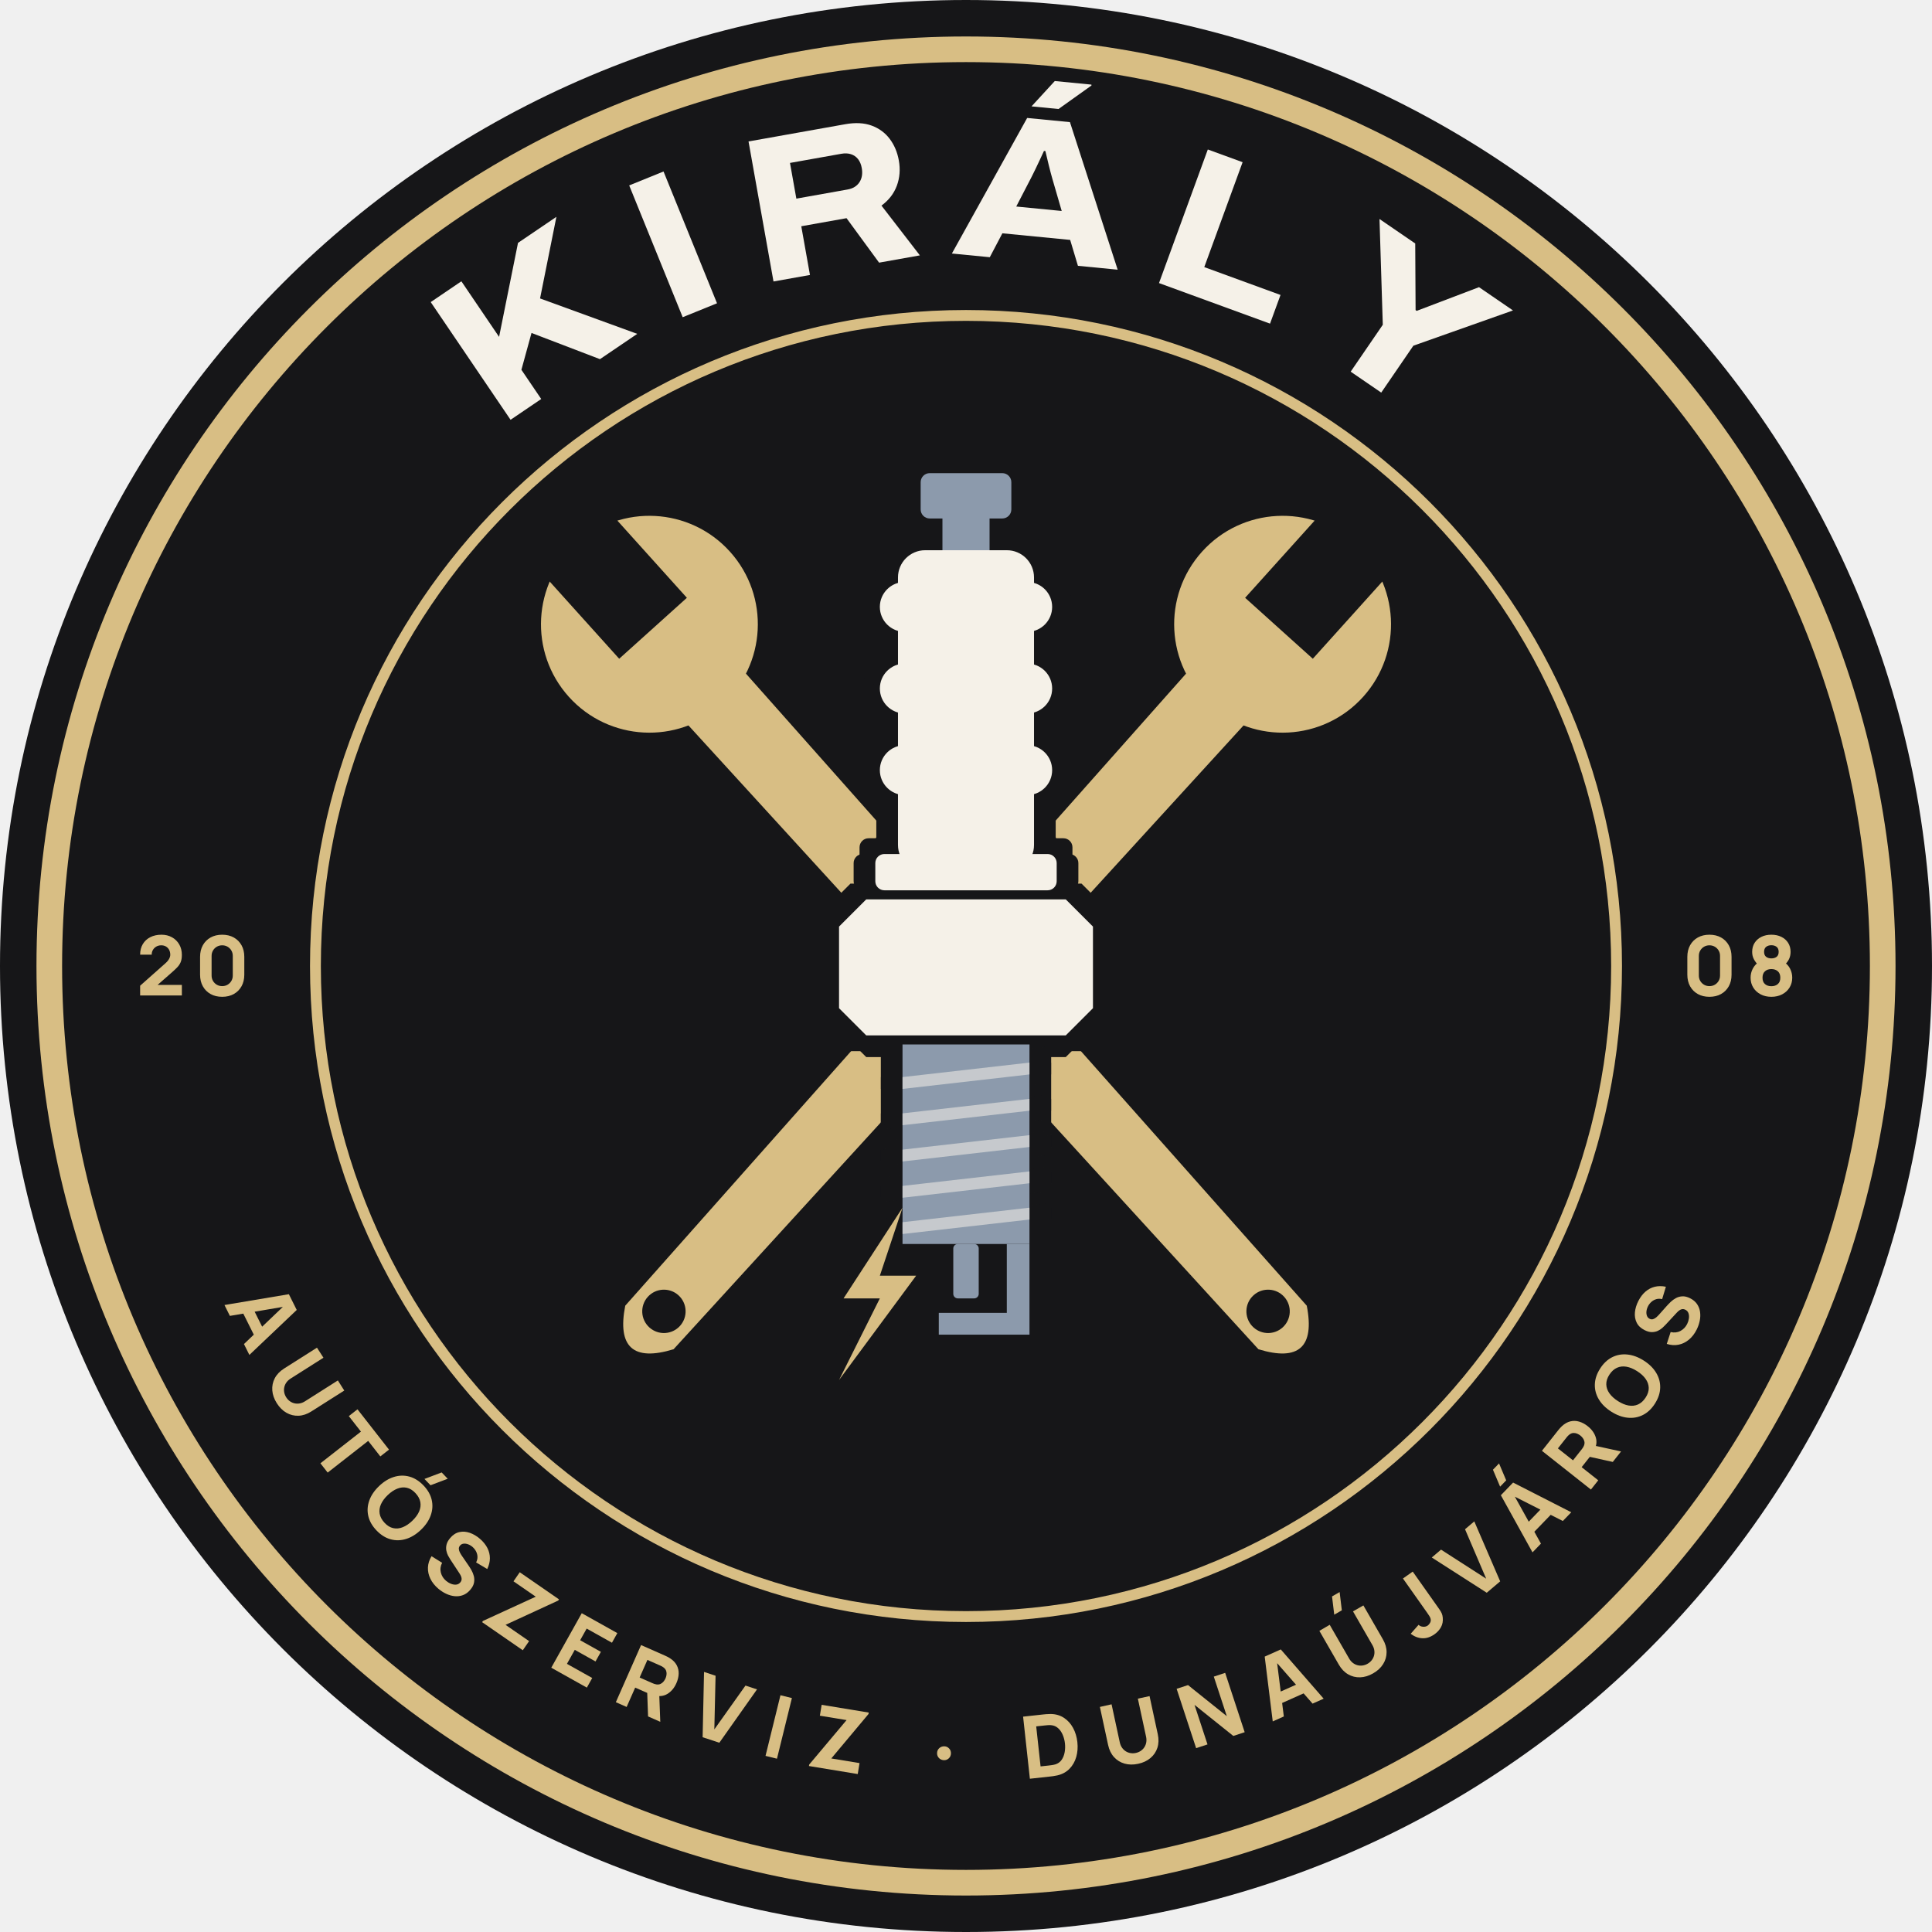
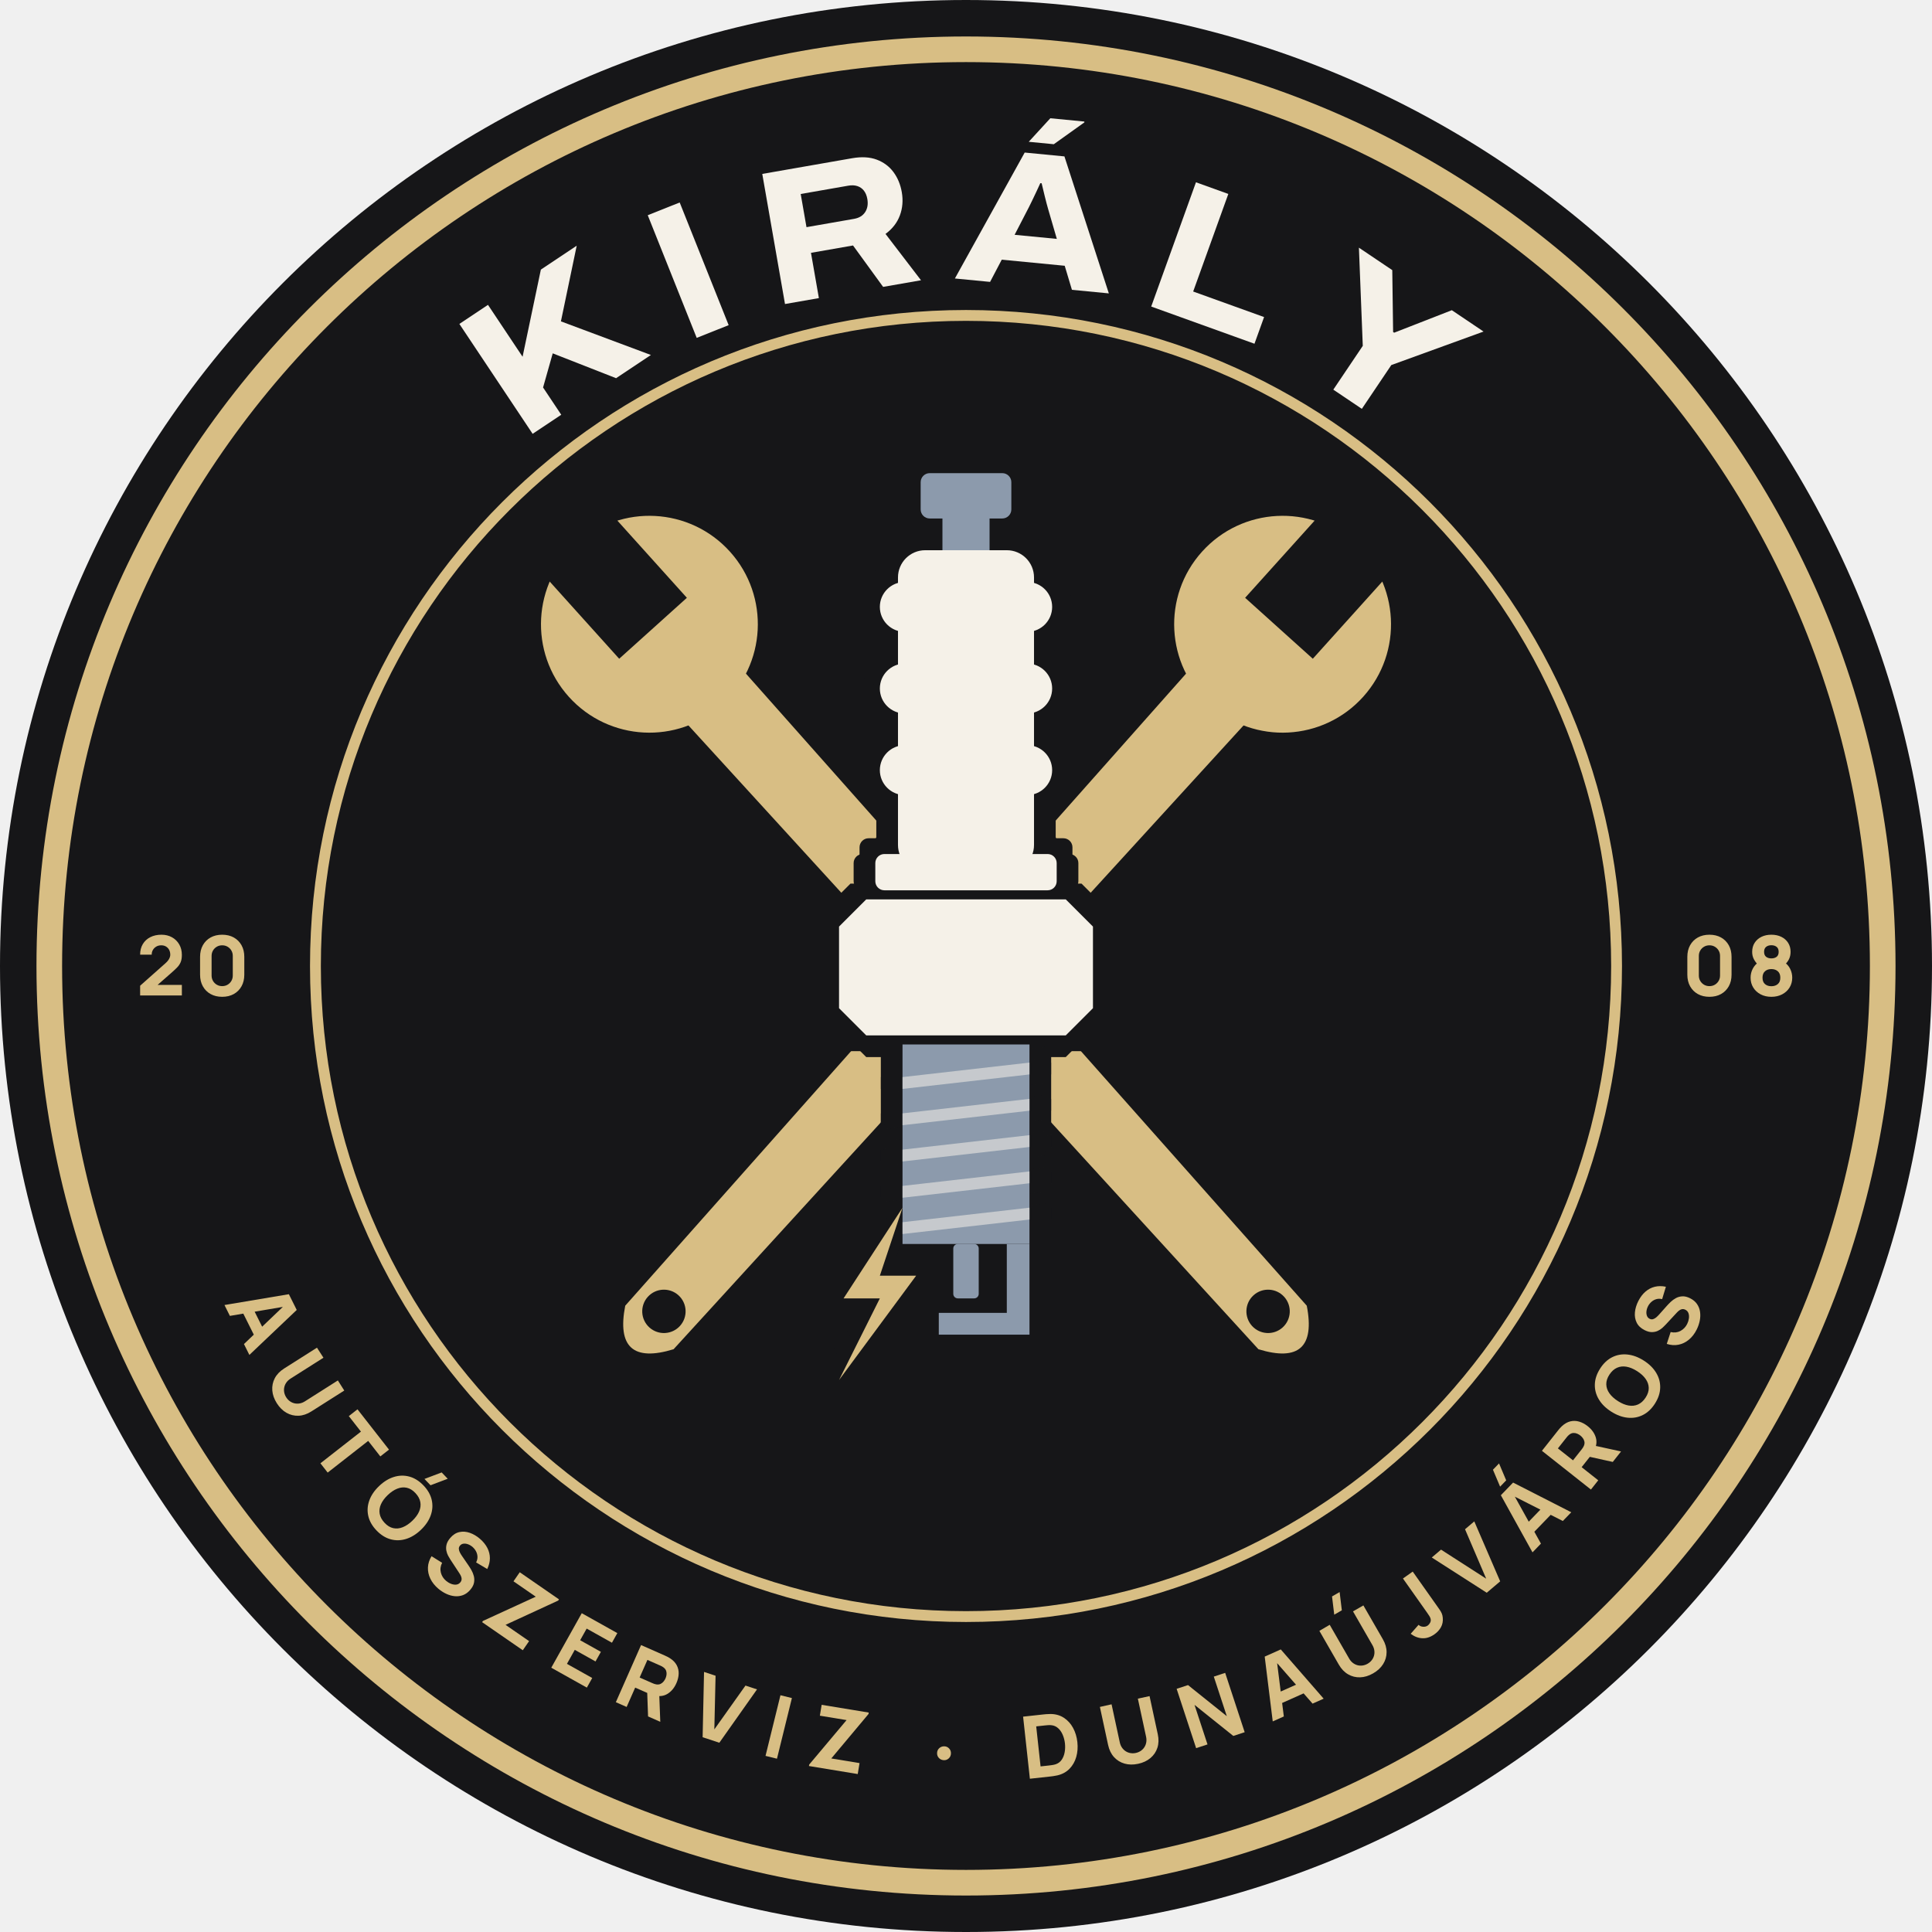
<svg xmlns="http://www.w3.org/2000/svg" viewBox="2 2 196 196" width="784" height="784">
  <circle cx="100" cy="100" r="98" fill="#161618" />
  <path d="M5.7 100a94.3 94.3 0 1 1 188.6 0a94.3 94.3 0 1 1 -188.6 0Z M8.3 100a91.7 91.7 0 1 0 183.4 0a91.7 91.7 0 1 0 -183.4 0Z" fill="#D8BE84" fill-rule="evenodd" />
  <path d="M33.45 100a66.55 66.55 0 1 1 133.1 0a66.55 66.55 0 1 1 -133.1 0Z M34.55 100a65.45 65.45 0 1 0 130.9 0a65.45 65.45 0 1 0 -130.9 0Z" fill="#D8BE84" fill-rule="evenodd" />
-   <path transform="translate(55.66 34.62) rotate(-34.15)" d="M-7.138 7.203V-7.226H-3.38V-0.413L3.562 -7.226H8.269L2.249 -1.306L8.392 7.203H3.821L-0.434 1.105L-3.38 3.622V7.203Z" fill="#F5F1E8" />
-   <path transform="translate(70.29 26.8) rotate(-22.09)" d="M-1.878 7.203V-7.226H1.88V7.203Z" fill="#F5F1E8" />
-   <path transform="translate(86.13 22.23) rotate(-10.11)" d="M-7.033 7.203V-7.226H2.925Q4.512 -7.226 5.554 -6.612Q6.596 -5.998 7.118 -4.961Q7.64 -3.925 7.64 -2.647Q7.64 -1.272 6.994 -0.17Q6.349 0.931 5.102 1.548L8.051 7.203H3.849L1.389 2.182H-3.275V7.203ZM-3.275 -0.664H2.002Q2.834 -0.664 3.318 -1.178Q3.803 -1.692 3.803 -2.556Q3.803 -3.121 3.587 -3.519Q3.372 -3.917 2.97 -4.13Q2.569 -4.343 2.002 -4.343H-3.275Z" fill="#F5F1E8" />
-   <path transform="translate(107.67 21.37) rotate(5.57)" d="M-8.442 7.203 -2.176 -7.226H2.184L8.456 7.203H4.405L3.366 4.664H-3.544L-4.579 7.203ZM-2.407 1.825H2.227L0.963 -1.341Q0.877 -1.557 0.742 -1.917Q0.607 -2.276 0.465 -2.684Q0.323 -3.093 0.195 -3.466Q0.066 -3.84 -0.01 -4.063H-0.155Q-0.29 -3.665 -0.475 -3.149Q-0.66 -2.633 -0.836 -2.146Q-1.012 -1.658 -1.142 -1.335ZM-1.85 -8.439 0.249 -11.226H3.983L3.999 -11.138L0.901 -8.439Z" fill="#F5F1E8" />
-   <path transform="translate(127.11 25.8) rotate(20.07)" d="M-5.385 7.203V-7.226H-1.627V4.105H6.607V7.203Z" fill="#F5F1E8" />
-   <path transform="translate(144.64 34.82) rotate(34.41)" d="M-1.872 7.203V1.437L-8.211 -7.226H-3.818L0.032 -1.671H0.17L4.025 -7.226H8.203L1.886 1.437V7.203Z" fill="#F5F1E8" />
+   <path transform="translate(57.84 36.77) rotate(-33.69)" d="M-6.628 6.689V-6.71H-3.139V-0.384L3.308 -6.71H7.678L2.089 -1.213L7.793 6.689H3.548L-0.403 1.026L-3.139 3.364V6.689Z" fill="#F5F1E8" />
+   <path transform="translate(71.82 29.42) rotate(-21.76)" d="M-1.743 6.689V-6.71H1.746V6.689Z" fill="#F5F1E8" />
+   <path transform="translate(86.92 25.13) rotate(-9.91)" d="M-6.531 6.689V-6.71H2.716Q4.189 -6.71 5.157 -6.14Q6.125 -5.569 6.61 -4.607Q7.094 -3.644 7.094 -2.458Q7.094 -1.181 6.495 -0.158Q5.895 0.865 4.738 1.438L7.476 6.689H3.574L1.29 2.026H-3.041V6.689ZM-3.041 -0.617H1.859Q2.632 -0.617 3.081 -1.094Q3.531 -1.571 3.531 -2.373Q3.531 -2.898 3.331 -3.268Q3.131 -3.637 2.758 -3.835Q2.386 -4.033 1.859 -4.033H-3.041Z" fill="#F5F1E8" />
+   <path transform="translate(107.32 24.35) rotate(5.53)" d="M-7.839 6.689 -2.021 -6.71H2.028L7.852 6.689H4.09L3.126 4.331H-3.291L-4.252 6.689ZM-2.235 1.694H2.068L0.894 -1.245Q0.814 -1.446 0.689 -1.78Q0.564 -2.114 0.432 -2.493Q0.3 -2.872 0.181 -3.219Q0.062 -3.566 -0.01 -3.773H-0.144Q-0.269 -3.403 -0.441 -2.924Q-0.613 -2.445 -0.777 -1.993Q-0.94 -1.54 -1.061 -1.239ZM-1.718 -7.836 0.231 -10.424H3.699L3.713 -10.342L0.837 -7.836Z" fill="#F5F1E8" />
+   <path transform="translate(125.76 28.5) rotate(19.81)" d="M-5 6.689V-6.71H-1.511V3.812H6.135V6.689Z" fill="#F5F1E8" />
+   <path transform="translate(142.44 36.95) rotate(33.94)" d="M-1.738 6.689V1.335L-7.625 -6.71H-3.545L0.029 -1.551H0.158L3.737 -6.71H7.617L1.751 1.335V6.689Z" fill="#F5F1E8" />
  <path transform="translate(28.87 135.51) rotate(63.47)" d="M-2.829 3.168 -0.893 -3.168H0.893L2.829 3.168H1.597L-0.128 -2.42H0.101L-1.597 3.168ZM-1.668 1.848V0.73H1.676V1.848Z" fill="#D8BE84" />
  <path transform="translate(32.87 142.59) rotate(57.61)" d="M0.0 3.3Q-0.766 3.3 -1.346 2.99Q-1.927 2.68 -2.253 2.116Q-2.578 1.553 -2.578 0.792V-3.159L-1.364 -3.168V0.783Q-1.364 1.096 -1.258 1.351Q-1.153 1.606 -0.966 1.791Q-0.779 1.976 -0.53 2.075Q-0.282 2.174 0.0 2.174Q0.29 2.174 0.539 2.072Q0.788 1.971 0.972 1.786Q1.157 1.602 1.261 1.346Q1.364 1.091 1.364 0.783V-3.168H2.578V0.792Q2.578 1.553 2.253 2.116Q1.927 2.68 1.346 2.99Q0.766 3.3 0.0 3.3Z" fill="#D8BE84" />
  <path transform="translate(37.37 148.97) rotate(51.98)" d="M-0.598 3.168V-2.05H-2.596V-3.168H2.596V-2.05H0.598V3.168Z" fill="#D8BE84" />
  <path transform="translate(42.58 154.98) rotate(46.24)" d="M0.48 -3.828H-0.409L0.321 -5.544H1.21ZM0.0 3.3Q-0.95 3.3 -1.639 2.886Q-2.328 2.473 -2.699 1.729Q-3.071 0.986 -3.071 4.440892098500626e-16Q-3.071 -0.986 -2.699 -1.729Q-2.328 -2.473 -1.639 -2.886Q-0.95 -3.3 0.0 -3.3Q0.95 -3.3 1.639 -2.886Q2.328 -2.473 2.699 -1.729Q3.071 -0.986 3.071 4.440892098500626e-16Q3.071 0.986 2.699 1.729Q2.328 2.473 1.639 2.886Q0.95 3.3 0.0 3.3ZM0.0 2.174Q0.603 2.182 1.003 1.914Q1.404 1.646 1.604 1.153Q1.804 0.66 1.804 4.440892098500626e-16Q1.804 -0.66 1.604 -1.144Q1.404 -1.628 1.003 -1.896Q0.603 -2.165 0.0 -2.174Q-0.603 -2.182 -1.003 -1.914Q-1.404 -1.646 -1.604 -1.153Q-1.804 -0.66 -1.804 4.440892098500626e-16Q-1.804 0.66 -1.604 1.144Q-1.404 1.628 -1.003 1.896Q-0.603 2.165 0.0 2.174Z" fill="#D8BE84" />
  <path transform="translate(48.56 160.62) rotate(40.32)" d="M0.057 3.3Q-0.647 3.3 -1.212 3.051Q-1.778 2.803 -2.141 2.339Q-2.504 1.874 -2.6 1.232L-1.351 1.047Q-1.219 1.593 -0.805 1.888Q-0.392 2.182 0.136 2.182Q0.431 2.182 0.708 2.09Q0.986 1.998 1.164 1.817Q1.342 1.637 1.342 1.373Q1.342 1.276 1.313 1.186Q1.285 1.096 1.219 1.016Q1.153 0.937 1.032 0.867Q0.911 0.796 0.726 0.739L-0.92 0.255Q-1.104 0.202 -1.349 0.106Q-1.593 0.009 -1.822 -0.172Q-2.05 -0.352 -2.202 -0.649Q-2.354 -0.946 -2.354 -1.399Q-2.354 -2.037 -2.033 -2.46Q-1.712 -2.882 -1.175 -3.089Q-0.638 -3.296 0.013 -3.291Q0.669 -3.282 1.184 -3.067Q1.698 -2.851 2.046 -2.44Q2.394 -2.028 2.548 -1.434L1.254 -1.214Q1.184 -1.522 0.994 -1.734Q0.805 -1.945 0.543 -2.055Q0.282 -2.165 -0.004 -2.174Q-0.286 -2.182 -0.535 -2.097Q-0.783 -2.011 -0.939 -1.848Q-1.096 -1.685 -1.096 -1.461Q-1.096 -1.254 -0.968 -1.124Q-0.84 -0.994 -0.647 -0.915Q-0.453 -0.836 -0.251 -0.783L0.849 -0.484Q1.096 -0.418 1.395 -0.31Q1.694 -0.202 1.969 -0.011Q2.244 0.18 2.422 0.493Q2.6 0.805 2.6 1.285Q2.6 1.795 2.387 2.176Q2.174 2.556 1.813 2.805Q1.452 3.054 0.997 3.177Q0.541 3.3 0.057 3.3Z" fill="#D8BE84" />
  <path transform="translate(54.81 165.41) rotate(34.64)" d="M-2.552 3.168V3.018L0.458 -2.05H-2.288V-3.168H2.552V-3.018L-0.44 2.042H2.464V3.168Z" fill="#D8BE84" />
  <path transform="translate(61.2 169.39) rotate(29.22)" d="M-1.98 3.168V-3.168H2.156V-2.05H-0.783V-0.695H1.628V0.422H-0.783V2.05H2.156V3.168Z" fill="#D8BE84" />
  <path transform="translate(67.89 172.73) rotate(23.82)" d="M-2.332 3.168V-3.168H0.343Q0.436 -3.168 0.592 -3.161Q0.748 -3.155 0.871 -3.133Q1.439 -3.045 1.802 -2.759Q2.165 -2.473 2.336 -2.039Q2.508 -1.606 2.508 -1.074Q2.508 -0.277 2.112 0.288Q1.716 0.854 0.871 0.986L0.343 1.021H-1.135V3.168ZM1.241 3.168 -0.009 0.59 1.223 0.352 2.596 3.168ZM-1.135 -0.097H0.29Q0.383 -0.097 0.493 -0.106Q0.603 -0.114 0.695 -0.141Q0.937 -0.207 1.069 -0.363Q1.201 -0.519 1.252 -0.711Q1.302 -0.902 1.302 -1.074Q1.302 -1.245 1.252 -1.437Q1.201 -1.628 1.069 -1.784Q0.937 -1.94 0.695 -2.006Q0.603 -2.033 0.493 -2.042Q0.383 -2.05 0.29 -2.05H-1.135Z" fill="#D8BE84" />
  <path transform="translate(75.12 175.51) rotate(18.23)" d="M-0.893 3.168 -2.829 -3.168H-1.597L-0.013 2.042L1.597 -3.168H2.829L0.893 3.168Z" fill="#D8BE84" />
  <path transform="translate(81 177.2) rotate(13.83)" d="M-0.598 3.168V-3.168H0.598V3.168Z" fill="#D8BE84" />
  <path transform="translate(87.1 178.45) rotate(9.34)" d="M-2.552 3.168V3.018L0.458 -2.05H-2.288V-3.168H2.552V-3.018L-0.44 2.042H2.464V3.168Z" fill="#D8BE84" />
  <path transform="translate(97.78 179.47) rotate(1.6)" d="M0.018 1.1Q-0.286 1.1 -0.495 0.9Q-0.704 0.7 -0.704 0.396Q-0.704 0.092 -0.495 -0.108Q-0.286 -0.308 0.018 -0.308Q0.295 -0.308 0.499 -0.108Q0.704 0.092 0.704 0.396Q0.704 0.7 0.499 0.9Q0.295 1.1 0.018 1.1Z" fill="#D8BE84" />
  <path transform="translate(108.63 179.03) rotate(-6.23)" d="M-2.508 3.168V-3.168H-0.458Q-0.383 -3.168 -0.15 -3.164Q0.084 -3.159 0.299 -3.133Q1.065 -3.04 1.597 -2.6Q2.13 -2.16 2.407 -1.483Q2.684 -0.805 2.684 4.440892098500626e-16Q2.684 0.805 2.407 1.483Q2.13 2.16 1.597 2.6Q1.065 3.04 0.299 3.133Q0.084 3.159 -0.15 3.164Q-0.383 3.168 -0.458 3.168ZM-1.294 2.042H-0.458Q-0.339 2.042 -0.136 2.035Q0.066 2.028 0.229 1.998Q0.642 1.914 0.904 1.61Q1.166 1.307 1.291 0.88Q1.417 0.453 1.417 4.440892098500626e-16Q1.417 -0.475 1.287 -0.902Q1.157 -1.329 0.893 -1.624Q0.629 -1.918 0.229 -1.998Q0.066 -2.033 -0.136 -2.037Q-0.339 -2.042 -0.458 -2.042H-1.294Z" fill="#D8BE84" />
  <path transform="translate(116.77 177.71) rotate(-12.18)" d="M0.0 3.3Q-0.766 3.3 -1.346 2.99Q-1.927 2.68 -2.253 2.116Q-2.578 1.553 -2.578 0.792V-3.159L-1.364 -3.168V0.783Q-1.364 1.096 -1.258 1.351Q-1.153 1.606 -0.966 1.791Q-0.779 1.976 -0.53 2.075Q-0.282 2.174 0.0 2.174Q0.29 2.174 0.539 2.072Q0.788 1.971 0.972 1.786Q1.157 1.602 1.261 1.346Q1.364 1.091 1.364 0.783V-3.168H2.578V0.792Q2.578 1.553 2.253 2.116Q1.927 2.68 1.346 2.99Q0.766 3.3 0.0 3.3Z" fill="#D8BE84" />
  <path transform="translate(124.82 175.53) rotate(-18.19)" d="M-2.592 3.168V-3.168H-1.377L1.377 1.056V-3.168H2.592V3.168H1.377L-1.377 -1.056V3.168Z" fill="#D8BE84" />
  <path transform="translate(132.41 172.59) rotate(-24.06)" d="M-2.829 3.168 -0.893 -3.168H0.893L2.829 3.168H1.597L-0.128 -2.42H0.101L-1.597 3.168ZM-1.668 1.848V0.73H1.676V1.848Z" fill="#D8BE84" />
  <path transform="translate(139.66 168.9) rotate(-29.93)" d="M0.436 -3.828H-0.453L0.277 -5.544H1.166ZM0.0 3.3Q-0.766 3.3 -1.346 2.99Q-1.927 2.68 -2.253 2.116Q-2.578 1.553 -2.578 0.792V-3.159L-1.364 -3.168V0.783Q-1.364 1.096 -1.258 1.351Q-1.153 1.606 -0.966 1.791Q-0.779 1.976 -0.53 2.075Q-0.282 2.174 0.0 2.174Q0.29 2.174 0.539 2.072Q0.788 1.971 0.972 1.786Q1.157 1.602 1.261 1.346Q1.364 1.091 1.364 0.783V-3.168H2.578V0.792Q2.578 1.553 2.253 2.116Q1.927 2.68 1.346 2.99Q0.766 3.3 0.0 3.3Z" fill="#D8BE84" />
  <path transform="translate(145.88 164.92) rotate(-35.25)" d="M-0.312 3.3Q-1.069 3.3 -1.56 2.913Q-2.05 2.526 -2.257 1.866L-1.078 1.584Q-1.038 1.826 -0.823 2.004Q-0.607 2.182 -0.365 2.182Q-0.198 2.182 -0.007 2.09Q0.185 1.998 0.268 1.795Q0.321 1.668 0.33 1.483Q0.339 1.298 0.339 1.056V-3.168H1.553V1.056Q1.553 1.36 1.551 1.584Q1.549 1.808 1.507 2.004Q1.465 2.2 1.342 2.411Q1.074 2.878 0.642 3.089Q0.211 3.3 -0.312 3.3Z" fill="#D8BE84" />
  <path transform="translate(151.46 160.59) rotate(-40.34)" d="M-0.893 3.168 -2.829 -3.168H-1.597L-0.013 2.042L1.597 -3.168H2.829L0.893 3.168Z" fill="#D8BE84" />
  <path transform="translate(157.16 155.25) rotate(-45.97)" d="M0.568 -3.828H-0.321L0.409 -5.544H1.298ZM-2.829 3.168 -0.893 -3.168H0.893L2.829 3.168H1.597L-0.128 -2.42H0.101L-1.597 3.168ZM-1.668 1.848V0.73H1.676V1.848Z" fill="#D8BE84" />
  <path transform="translate(162.36 149.32) rotate(-51.66)" d="M-2.332 3.168V-3.168H0.343Q0.436 -3.168 0.592 -3.161Q0.748 -3.155 0.871 -3.133Q1.439 -3.045 1.802 -2.759Q2.165 -2.473 2.336 -2.039Q2.508 -1.606 2.508 -1.074Q2.508 -0.277 2.112 0.288Q1.716 0.854 0.871 0.986L0.343 1.021H-1.135V3.168ZM1.241 3.168 -0.009 0.59 1.223 0.352 2.596 3.168ZM-1.135 -0.097H0.29Q0.383 -0.097 0.493 -0.106Q0.603 -0.114 0.695 -0.141Q0.937 -0.207 1.069 -0.363Q1.201 -0.519 1.252 -0.711Q1.302 -0.902 1.302 -1.074Q1.302 -1.245 1.252 -1.437Q1.201 -1.628 1.069 -1.784Q0.937 -1.94 0.695 -2.006Q0.603 -2.033 0.493 -2.042Q0.383 -2.05 0.29 -2.05H-1.135Z" fill="#D8BE84" />
  <path transform="translate(167.11 142.62) rotate(-57.58)" d="M0.0 3.3Q-0.95 3.3 -1.639 2.886Q-2.328 2.473 -2.699 1.729Q-3.071 0.986 -3.071 4.440892098500626e-16Q-3.071 -0.986 -2.699 -1.729Q-2.328 -2.473 -1.639 -2.886Q-0.95 -3.3 0.0 -3.3Q0.95 -3.3 1.639 -2.886Q2.328 -2.473 2.699 -1.729Q3.071 -0.986 3.071 4.440892098500626e-16Q3.071 0.986 2.699 1.729Q2.328 2.473 1.639 2.886Q0.95 3.3 0.0 3.3ZM0.0 2.174Q0.603 2.182 1.003 1.914Q1.404 1.646 1.604 1.153Q1.804 0.66 1.804 4.440892098500626e-16Q1.804 -0.66 1.604 -1.144Q1.404 -1.628 1.003 -1.896Q0.603 -2.165 0.0 -2.174Q-0.603 -2.182 -1.003 -1.914Q-1.404 -1.646 -1.604 -1.153Q-1.804 -0.66 -1.804 4.440892098500626e-16Q-1.804 0.66 -1.604 1.144Q-1.404 1.628 -1.003 1.896Q-0.603 2.165 0.0 2.174Z" fill="#D8BE84" />
  <path transform="translate(171.15 135.46) rotate(-63.51)" d="M0.057 3.3Q-0.647 3.3 -1.212 3.051Q-1.778 2.803 -2.141 2.339Q-2.504 1.874 -2.6 1.232L-1.351 1.047Q-1.219 1.593 -0.805 1.888Q-0.392 2.182 0.136 2.182Q0.431 2.182 0.708 2.09Q0.986 1.998 1.164 1.817Q1.342 1.637 1.342 1.373Q1.342 1.276 1.313 1.186Q1.285 1.096 1.219 1.016Q1.153 0.937 1.032 0.867Q0.911 0.796 0.726 0.739L-0.92 0.255Q-1.104 0.202 -1.349 0.106Q-1.593 0.009 -1.822 -0.172Q-2.05 -0.352 -2.202 -0.649Q-2.354 -0.946 -2.354 -1.399Q-2.354 -2.037 -2.033 -2.46Q-1.712 -2.882 -1.175 -3.089Q-0.638 -3.296 0.013 -3.291Q0.669 -3.282 1.184 -3.067Q1.698 -2.851 2.046 -2.44Q2.394 -2.028 2.548 -1.434L1.254 -1.214Q1.184 -1.522 0.994 -1.734Q0.805 -1.945 0.543 -2.055Q0.282 -2.165 -0.004 -2.174Q-0.286 -2.182 -0.535 -2.097Q-0.783 -2.011 -0.939 -1.848Q-1.096 -1.685 -1.096 -1.461Q-1.096 -1.254 -0.968 -1.124Q-0.84 -0.994 -0.647 -0.915Q-0.453 -0.836 -0.251 -0.783L0.849 -0.484Q1.096 -0.418 1.395 -0.31Q1.694 -0.202 1.969 -0.011Q2.244 0.18 2.422 0.493Q2.6 0.805 2.6 1.285Q2.6 1.795 2.387 2.176Q2.174 2.556 1.813 2.805Q1.452 3.054 0.997 3.177Q0.541 3.3 0.057 3.3Z" fill="#D8BE84" />
  <path d="M16.216 102.992V102L18.753 99.749Q19.039 99.497 19.156 99.275Q19.274 99.052 19.274 98.859Q19.274 98.582 19.161 98.365Q19.047 98.149 18.841 98.025Q18.636 97.901 18.358 97.901Q18.069 97.901 17.848 98.034Q17.628 98.166 17.506 98.382Q17.384 98.598 17.392 98.85H16.216Q16.216 98.229 16.489 97.775Q16.762 97.322 17.25 97.074Q17.737 96.826 18.384 96.826Q18.976 96.826 19.444 97.084Q19.912 97.343 20.181 97.805Q20.45 98.267 20.45 98.876Q20.45 99.325 20.324 99.621Q20.198 99.917 19.95 100.167Q19.702 100.417 19.341 100.732L17.703 102.168L17.611 101.916H20.45V102.992ZM24.541 103.126Q23.869 103.126 23.365 102.845Q22.861 102.563 22.579 102.059Q22.298 101.555 22.298 100.883V99.069Q22.298 98.397 22.579 97.893Q22.861 97.389 23.365 97.107Q23.869 96.826 24.541 96.826Q25.213 96.826 25.717 97.107Q26.221 97.389 26.502 97.893Q26.784 98.397 26.784 99.069V100.883Q26.784 101.555 26.502 102.059Q26.221 102.563 25.717 102.845Q25.213 103.126 24.541 103.126ZM24.541 102.042Q24.843 102.042 25.087 101.9Q25.33 101.757 25.473 101.513Q25.616 101.27 25.616 100.967V98.976Q25.616 98.674 25.473 98.43Q25.33 98.187 25.087 98.044Q24.843 97.901 24.541 97.901Q24.238 97.901 23.995 98.044Q23.751 98.187 23.608 98.43Q23.466 98.674 23.466 98.976V100.967Q23.466 101.27 23.608 101.513Q23.751 101.757 23.995 101.9Q24.238 102.042 24.541 102.042Z" fill="#D8BE84" />
  <path d="M175.421 103.126Q174.749 103.126 174.245 102.845Q173.741 102.563 173.46 102.059Q173.179 101.555 173.179 100.883V99.069Q173.179 98.397 173.46 97.893Q173.741 97.389 174.245 97.107Q174.749 96.826 175.421 96.826Q176.093 96.826 176.597 97.107Q177.101 97.389 177.383 97.893Q177.664 98.397 177.664 99.069V100.883Q177.664 101.555 177.383 102.059Q177.101 102.563 176.597 102.845Q176.093 103.126 175.421 103.126ZM175.421 102.042Q175.724 102.042 175.967 101.9Q176.211 101.757 176.354 101.513Q176.497 101.27 176.497 100.967V98.976Q176.497 98.674 176.354 98.43Q176.211 98.187 175.967 98.044Q175.724 97.901 175.421 97.901Q175.119 97.901 174.875 98.044Q174.632 98.187 174.489 98.43Q174.346 98.674 174.346 98.976V100.967Q174.346 101.27 174.489 101.513Q174.632 101.757 174.875 101.9Q175.119 102.042 175.421 102.042ZM181.705 103.126Q181.091 103.126 180.615 102.876Q180.138 102.626 179.867 102.187Q179.596 101.748 179.596 101.186Q179.596 100.707 179.812 100.283Q180.029 99.858 180.436 99.59L180.411 99.942Q180.104 99.644 179.93 99.312Q179.756 98.981 179.756 98.565Q179.756 98.04 180.006 97.649Q180.256 97.259 180.695 97.042Q181.133 96.826 181.705 96.826Q182.276 96.826 182.715 97.042Q183.154 97.259 183.404 97.649Q183.653 98.04 183.653 98.565Q183.653 98.981 183.49 99.31Q183.326 99.64 182.99 99.951V99.598Q183.389 99.85 183.605 100.278Q183.821 100.707 183.821 101.186Q183.821 101.748 183.548 102.187Q183.275 102.626 182.797 102.876Q182.318 103.126 181.705 103.126ZM181.705 102.051Q182.108 102.051 182.36 101.832Q182.612 101.614 182.612 101.186Q182.612 100.761 182.36 100.537Q182.108 100.312 181.705 100.312Q181.301 100.312 181.054 100.537Q180.806 100.761 180.806 101.186Q180.806 101.614 181.054 101.832Q181.301 102.051 181.705 102.051ZM181.705 99.228Q182.032 99.228 182.238 99.067Q182.444 98.905 182.444 98.565Q182.444 98.225 182.238 98.059Q182.032 97.893 181.705 97.893Q181.377 97.893 181.171 98.059Q180.965 98.225 180.965 98.565Q180.965 98.905 181.171 99.067Q181.377 99.228 181.705 99.228Z" fill="#D8BE84" />
  <g transform="rotate(-42 100 101)">
    <defs>
      <mask id="vk3" maskUnits="userSpaceOnUse" x="-100" y="-99" width="400" height="400">
        <rect x="-100" y="-99" width="400" height="400" fill="#000" />
        <path d="M89 53a11 11 0 1 1 22 0a11 11 0 1 1 -22 0Z" fill="#fff" />
        <path d="M96.04 58.5H103.96L103.3 149Q100 154.5 96.7 149Z" fill="#fff" />
        <path d="M95.38 40H104.62V53.55H95.38Z" fill="#000" />
        <circle cx="100" cy="146.8" r="2.2" fill="#000" />
      </mask>
    </defs>
    <rect x="-100" y="-99" width="400" height="400" fill="#D8BE84" mask="url(#vk3)" />
  </g>
  <g transform="rotate(42 100 101)">
    <defs>
      <mask id="vk4" maskUnits="userSpaceOnUse" x="-100" y="-99" width="400" height="400">
        <rect x="-100" y="-99" width="400" height="400" fill="#000" />
        <path d="M89 53a11 11 0 1 1 22 0a11 11 0 1 1 -22 0Z" fill="#fff" />
        <path d="M96.04 58.5H103.96L103.3 149Q100 154.5 96.7 149Z" fill="#fff" />
        <path d="M95.38 40H104.62V53.55H95.38Z" fill="#000" />
        <circle cx="100" cy="146.8" r="2.2" fill="#000" />
      </mask>
    </defs>
    <rect x="-100" y="-99" width="400" height="400" fill="#D8BE84" mask="url(#vk4)" />
  </g>
  <g transform="translate(-2.2 0)">
    <rect x="95.40" y="50.00" width="9.20" height="4.60" rx="0.92" fill="#161618" />
    <rect x="97.61" y="54.14" width="4.78" height="4.14" rx="0.00" fill="#161618" />
    <rect x="93.10" y="57.82" width="13.80" height="32.66" rx="2.76" fill="#161618" />
    <rect x="91.26" y="61.04" width="17.48" height="5.06" rx="2.53" fill="#161618" />
    <rect x="91.26" y="69.32" width="17.48" height="5.06" rx="2.53" fill="#161618" />
    <rect x="91.26" y="77.60" width="17.48" height="5.06" rx="2.53" fill="#161618" />
    <rect x="90.80" y="88.64" width="18.40" height="3.68" rx="0.92" fill="#161618" />
    <path d="M87.12 96.00L89.88 93.24H110.12L112.88 96.00V104.28L110.12 107.04H89.88L87.12 104.28Z" fill="#161618" />
    <rect x="93.56" y="107.96" width="12.88" height="20.24" rx="0.00" fill="#161618" />
    <path d="M93.56 111.27L106.44 109.80V111.00L93.56 112.47Z" fill="#161618" opacity=".55" />
    <path d="M93.56 114.95L106.44 113.48V114.68L93.56 116.15Z" fill="#161618" opacity=".55" />
    <path d="M93.56 118.63L106.44 117.16V118.36L93.56 119.83Z" fill="#161618" opacity=".55" />
    <path d="M93.56 122.31L106.44 120.84V122.04L93.56 123.51Z" fill="#161618" opacity=".55" />
    <path d="M93.56 125.99L106.44 124.52V125.72L93.56 127.19Z" fill="#161618" opacity=".55" />
    <rect x="98.71" y="128.20" width="2.58" height="5.52" rx="0.46" fill="#161618" />
    <path d="M104.14 128.20H106.44V137.40H97.24V135.19H104.14Z" fill="#161618" />
    <path d="M93.56 124.52L87.58 133.72H91.26L87.12 142.00L94.94 131.42H91.26Z" fill="#161618" />
  </g>
  <g transform="translate(2.2 0)">
    <rect x="95.40" y="50.00" width="9.20" height="4.60" rx="0.92" fill="#161618" />
    <rect x="97.61" y="54.14" width="4.78" height="4.14" rx="0.00" fill="#161618" />
    <rect x="93.10" y="57.82" width="13.80" height="32.66" rx="2.76" fill="#161618" />
    <rect x="91.26" y="61.04" width="17.48" height="5.06" rx="2.53" fill="#161618" />
    <rect x="91.26" y="69.32" width="17.48" height="5.06" rx="2.53" fill="#161618" />
    <rect x="91.26" y="77.60" width="17.48" height="5.06" rx="2.53" fill="#161618" />
    <rect x="90.80" y="88.64" width="18.40" height="3.68" rx="0.92" fill="#161618" />
    <path d="M87.12 96.00L89.88 93.24H110.12L112.88 96.00V104.28L110.12 107.04H89.88L87.12 104.28Z" fill="#161618" />
    <rect x="93.56" y="107.96" width="12.88" height="20.24" rx="0.00" fill="#161618" />
    <path d="M93.56 111.27L106.44 109.80V111.00L93.56 112.47Z" fill="#161618" opacity=".55" />
    <path d="M93.56 114.95L106.44 113.48V114.68L93.56 116.15Z" fill="#161618" opacity=".55" />
    <path d="M93.56 118.63L106.44 117.16V118.36L93.56 119.83Z" fill="#161618" opacity=".55" />
    <path d="M93.56 122.31L106.44 120.84V122.04L93.56 123.51Z" fill="#161618" opacity=".55" />
    <path d="M93.56 125.99L106.44 124.52V125.72L93.56 127.19Z" fill="#161618" opacity=".55" />
    <rect x="98.71" y="128.20" width="2.58" height="5.52" rx="0.46" fill="#161618" />
    <path d="M104.14 128.20H106.44V137.40H97.24V135.19H104.14Z" fill="#161618" />
    <path d="M93.56 124.52L87.58 133.72H91.26L87.12 142.00L94.94 131.42H91.26Z" fill="#161618" />
  </g>
  <g transform="translate(0 -2.2)">
    <rect x="95.40" y="50.00" width="9.20" height="4.60" rx="0.92" fill="#161618" />
    <rect x="97.61" y="54.14" width="4.78" height="4.14" rx="0.00" fill="#161618" />
    <rect x="93.10" y="57.82" width="13.80" height="32.66" rx="2.76" fill="#161618" />
    <rect x="91.26" y="61.04" width="17.48" height="5.06" rx="2.53" fill="#161618" />
    <rect x="91.26" y="69.32" width="17.48" height="5.06" rx="2.53" fill="#161618" />
    <rect x="91.26" y="77.60" width="17.48" height="5.06" rx="2.53" fill="#161618" />
    <rect x="90.80" y="88.64" width="18.40" height="3.68" rx="0.92" fill="#161618" />
    <path d="M87.12 96.00L89.88 93.24H110.12L112.88 96.00V104.28L110.12 107.04H89.88L87.12 104.28Z" fill="#161618" />
    <rect x="93.56" y="107.96" width="12.88" height="20.24" rx="0.00" fill="#161618" />
    <path d="M93.56 111.27L106.44 109.80V111.00L93.56 112.47Z" fill="#161618" opacity=".55" />
    <path d="M93.56 114.95L106.44 113.48V114.68L93.56 116.15Z" fill="#161618" opacity=".55" />
    <path d="M93.56 118.63L106.44 117.16V118.36L93.56 119.83Z" fill="#161618" opacity=".55" />
    <path d="M93.56 122.31L106.44 120.84V122.04L93.56 123.51Z" fill="#161618" opacity=".55" />
    <path d="M93.56 125.99L106.44 124.52V125.72L93.56 127.19Z" fill="#161618" opacity=".55" />
    <rect x="98.71" y="128.20" width="2.58" height="5.52" rx="0.46" fill="#161618" />
    <path d="M104.14 128.20H106.44V137.40H97.24V135.19H104.14Z" fill="#161618" />
    <path d="M93.56 124.52L87.58 133.72H91.26L87.12 142.00L94.94 131.42H91.26Z" fill="#161618" />
  </g>
  <g transform="translate(0 2.2)">
    <rect x="95.40" y="50.00" width="9.20" height="4.60" rx="0.92" fill="#161618" />
    <rect x="97.61" y="54.14" width="4.78" height="4.14" rx="0.00" fill="#161618" />
    <rect x="93.10" y="57.82" width="13.80" height="32.66" rx="2.76" fill="#161618" />
    <rect x="91.26" y="61.04" width="17.48" height="5.06" rx="2.53" fill="#161618" />
    <rect x="91.26" y="69.32" width="17.48" height="5.06" rx="2.53" fill="#161618" />
    <rect x="91.26" y="77.60" width="17.48" height="5.06" rx="2.53" fill="#161618" />
    <rect x="90.80" y="88.64" width="18.40" height="3.68" rx="0.92" fill="#161618" />
    <path d="M87.12 96.00L89.88 93.24H110.12L112.88 96.00V104.28L110.12 107.04H89.88L87.12 104.28Z" fill="#161618" />
    <rect x="93.56" y="107.96" width="12.88" height="20.24" rx="0.00" fill="#161618" />
    <path d="M93.56 111.27L106.44 109.80V111.00L93.56 112.47Z" fill="#161618" opacity=".55" />
    <path d="M93.56 114.95L106.44 113.48V114.68L93.56 116.15Z" fill="#161618" opacity=".55" />
    <path d="M93.56 118.63L106.44 117.16V118.36L93.56 119.83Z" fill="#161618" opacity=".55" />
    <path d="M93.56 122.31L106.44 120.84V122.04L93.56 123.51Z" fill="#161618" opacity=".55" />
    <path d="M93.56 125.99L106.44 124.52V125.72L93.56 127.19Z" fill="#161618" opacity=".55" />
    <rect x="98.71" y="128.20" width="2.58" height="5.52" rx="0.46" fill="#161618" />
    <path d="M104.14 128.20H106.44V137.40H97.24V135.19H104.14Z" fill="#161618" />
    <path d="M93.56 124.52L87.58 133.72H91.26L87.12 142.00L94.94 131.42H91.26Z" fill="#161618" />
  </g>
  <g transform="translate(-1.6 -1.6)">
    <rect x="95.40" y="50.00" width="9.20" height="4.60" rx="0.92" fill="#161618" />
    <rect x="97.61" y="54.14" width="4.78" height="4.14" rx="0.00" fill="#161618" />
    <rect x="93.10" y="57.82" width="13.80" height="32.66" rx="2.76" fill="#161618" />
    <rect x="91.26" y="61.04" width="17.48" height="5.06" rx="2.53" fill="#161618" />
    <rect x="91.26" y="69.32" width="17.48" height="5.06" rx="2.53" fill="#161618" />
    <rect x="91.26" y="77.60" width="17.48" height="5.06" rx="2.53" fill="#161618" />
    <rect x="90.80" y="88.64" width="18.40" height="3.68" rx="0.92" fill="#161618" />
    <path d="M87.12 96.00L89.88 93.24H110.12L112.88 96.00V104.28L110.12 107.04H89.88L87.12 104.28Z" fill="#161618" />
    <rect x="93.56" y="107.96" width="12.88" height="20.24" rx="0.00" fill="#161618" />
    <path d="M93.56 111.27L106.44 109.80V111.00L93.56 112.47Z" fill="#161618" opacity=".55" />
    <path d="M93.56 114.95L106.44 113.48V114.68L93.56 116.15Z" fill="#161618" opacity=".55" />
    <path d="M93.56 118.63L106.44 117.16V118.36L93.56 119.83Z" fill="#161618" opacity=".55" />
    <path d="M93.56 122.31L106.44 120.84V122.04L93.56 123.51Z" fill="#161618" opacity=".55" />
    <path d="M93.56 125.99L106.44 124.52V125.72L93.56 127.19Z" fill="#161618" opacity=".55" />
    <rect x="98.71" y="128.20" width="2.58" height="5.52" rx="0.46" fill="#161618" />
    <path d="M104.14 128.20H106.44V137.40H97.24V135.19H104.14Z" fill="#161618" />
    <path d="M93.56 124.52L87.58 133.72H91.26L87.12 142.00L94.94 131.42H91.26Z" fill="#161618" />
  </g>
  <g transform="translate(1.6 1.6)">
    <rect x="95.40" y="50.00" width="9.20" height="4.60" rx="0.92" fill="#161618" />
    <rect x="97.61" y="54.14" width="4.78" height="4.14" rx="0.00" fill="#161618" />
    <rect x="93.10" y="57.82" width="13.80" height="32.66" rx="2.76" fill="#161618" />
    <rect x="91.26" y="61.04" width="17.48" height="5.06" rx="2.53" fill="#161618" />
    <rect x="91.26" y="69.32" width="17.48" height="5.06" rx="2.53" fill="#161618" />
    <rect x="91.26" y="77.60" width="17.48" height="5.06" rx="2.53" fill="#161618" />
    <rect x="90.80" y="88.64" width="18.40" height="3.68" rx="0.92" fill="#161618" />
    <path d="M87.12 96.00L89.88 93.24H110.12L112.88 96.00V104.28L110.12 107.04H89.88L87.12 104.28Z" fill="#161618" />
    <rect x="93.56" y="107.96" width="12.88" height="20.24" rx="0.00" fill="#161618" />
    <path d="M93.56 111.27L106.44 109.80V111.00L93.56 112.47Z" fill="#161618" opacity=".55" />
    <path d="M93.56 114.95L106.44 113.48V114.68L93.56 116.15Z" fill="#161618" opacity=".55" />
    <path d="M93.56 118.63L106.44 117.16V118.36L93.56 119.83Z" fill="#161618" opacity=".55" />
    <path d="M93.56 122.31L106.44 120.84V122.04L93.56 123.51Z" fill="#161618" opacity=".55" />
    <path d="M93.56 125.99L106.44 124.52V125.72L93.56 127.19Z" fill="#161618" opacity=".55" />
    <rect x="98.71" y="128.20" width="2.58" height="5.52" rx="0.46" fill="#161618" />
    <path d="M104.14 128.20H106.44V137.40H97.24V135.19H104.14Z" fill="#161618" />
    <path d="M93.56 124.52L87.58 133.72H91.26L87.12 142.00L94.94 131.42H91.26Z" fill="#161618" />
  </g>
  <g transform="translate(-1.6 1.6)">
    <rect x="95.40" y="50.00" width="9.20" height="4.60" rx="0.92" fill="#161618" />
    <rect x="97.61" y="54.14" width="4.78" height="4.14" rx="0.00" fill="#161618" />
    <rect x="93.10" y="57.82" width="13.80" height="32.66" rx="2.76" fill="#161618" />
    <rect x="91.26" y="61.04" width="17.48" height="5.06" rx="2.53" fill="#161618" />
    <rect x="91.26" y="69.32" width="17.48" height="5.06" rx="2.53" fill="#161618" />
    <rect x="91.26" y="77.60" width="17.48" height="5.06" rx="2.53" fill="#161618" />
    <rect x="90.80" y="88.64" width="18.40" height="3.68" rx="0.92" fill="#161618" />
    <path d="M87.12 96.00L89.88 93.24H110.12L112.88 96.00V104.28L110.12 107.04H89.88L87.12 104.28Z" fill="#161618" />
    <rect x="93.56" y="107.96" width="12.88" height="20.24" rx="0.00" fill="#161618" />
    <path d="M93.56 111.27L106.44 109.80V111.00L93.56 112.47Z" fill="#161618" opacity=".55" />
    <path d="M93.56 114.95L106.44 113.48V114.68L93.56 116.15Z" fill="#161618" opacity=".55" />
    <path d="M93.56 118.63L106.44 117.16V118.36L93.56 119.83Z" fill="#161618" opacity=".55" />
    <path d="M93.56 122.31L106.44 120.84V122.04L93.56 123.51Z" fill="#161618" opacity=".55" />
    <path d="M93.56 125.99L106.44 124.52V125.72L93.56 127.19Z" fill="#161618" opacity=".55" />
    <rect x="98.71" y="128.20" width="2.58" height="5.52" rx="0.46" fill="#161618" />
    <path d="M104.14 128.20H106.44V137.40H97.24V135.19H104.14Z" fill="#161618" />
    <path d="M93.56 124.52L87.58 133.72H91.26L87.12 142.00L94.94 131.42H91.26Z" fill="#161618" />
  </g>
  <g transform="translate(1.6 -1.6)">
    <rect x="95.40" y="50.00" width="9.20" height="4.60" rx="0.92" fill="#161618" />
    <rect x="97.61" y="54.14" width="4.78" height="4.14" rx="0.00" fill="#161618" />
    <rect x="93.10" y="57.82" width="13.80" height="32.66" rx="2.76" fill="#161618" />
    <rect x="91.26" y="61.04" width="17.48" height="5.06" rx="2.53" fill="#161618" />
    <rect x="91.26" y="69.32" width="17.48" height="5.06" rx="2.53" fill="#161618" />
    <rect x="91.26" y="77.60" width="17.48" height="5.06" rx="2.53" fill="#161618" />
    <rect x="90.80" y="88.64" width="18.40" height="3.68" rx="0.92" fill="#161618" />
    <path d="M87.12 96.00L89.88 93.24H110.12L112.88 96.00V104.28L110.12 107.04H89.88L87.12 104.28Z" fill="#161618" />
    <rect x="93.56" y="107.96" width="12.88" height="20.24" rx="0.00" fill="#161618" />
    <path d="M93.56 111.27L106.44 109.80V111.00L93.56 112.47Z" fill="#161618" opacity=".55" />
    <path d="M93.56 114.95L106.44 113.48V114.68L93.56 116.15Z" fill="#161618" opacity=".55" />
    <path d="M93.56 118.63L106.44 117.16V118.36L93.56 119.83Z" fill="#161618" opacity=".55" />
    <path d="M93.56 122.31L106.44 120.84V122.04L93.56 123.51Z" fill="#161618" opacity=".55" />
    <path d="M93.56 125.99L106.44 124.52V125.72L93.56 127.19Z" fill="#161618" opacity=".55" />
    <rect x="98.71" y="128.20" width="2.58" height="5.52" rx="0.46" fill="#161618" />
    <path d="M104.14 128.20H106.44V137.40H97.24V135.19H104.14Z" fill="#161618" />
    <path d="M93.56 124.52L87.58 133.72H91.26L87.12 142.00L94.94 131.42H91.26Z" fill="#161618" />
  </g>
  <rect x="95.40" y="50.00" width="9.20" height="4.60" rx="0.92" fill="#8C9AAC" />
  <rect x="97.61" y="54.14" width="4.78" height="4.14" rx="0.00" fill="#8C9AAC" />
  <rect x="93.10" y="57.82" width="13.80" height="32.66" rx="2.76" fill="#F5F1E8" />
  <rect x="91.26" y="61.04" width="17.48" height="5.06" rx="2.53" fill="#F5F1E8" />
  <rect x="91.26" y="69.32" width="17.48" height="5.06" rx="2.53" fill="#F5F1E8" />
  <rect x="91.26" y="77.60" width="17.48" height="5.06" rx="2.53" fill="#F5F1E8" />
  <rect x="90.80" y="88.64" width="18.40" height="3.68" rx="0.92" fill="#F5F1E8" />
  <path d="M87.12 96.00L89.88 93.24H110.12L112.88 96.00V104.28L110.12 107.04H89.88L87.12 104.28Z" fill="#F5F1E8" />
  <rect x="93.56" y="107.96" width="12.88" height="20.24" rx="0.00" fill="#8C9AAC" />
  <path d="M93.56 111.27L106.44 109.80V111.00L93.56 112.47Z" fill="#F5F1E8" opacity=".55" />
  <path d="M93.56 114.95L106.44 113.48V114.68L93.56 116.15Z" fill="#F5F1E8" opacity=".55" />
  <path d="M93.56 118.63L106.44 117.16V118.36L93.56 119.83Z" fill="#F5F1E8" opacity=".55" />
  <path d="M93.56 122.31L106.44 120.84V122.04L93.56 123.51Z" fill="#F5F1E8" opacity=".55" />
  <path d="M93.56 125.99L106.44 124.52V125.72L93.56 127.19Z" fill="#F5F1E8" opacity=".55" />
  <rect x="98.71" y="128.20" width="2.58" height="5.52" rx="0.46" fill="#8C9AAC" />
  <path d="M104.14 128.20H106.44V137.40H97.24V135.19H104.14Z" fill="#8C9AAC" />
  <path d="M93.56 124.52L87.58 133.72H91.26L87.12 142.00L94.94 131.42H91.26Z" fill="#D8BE84" />
</svg>
